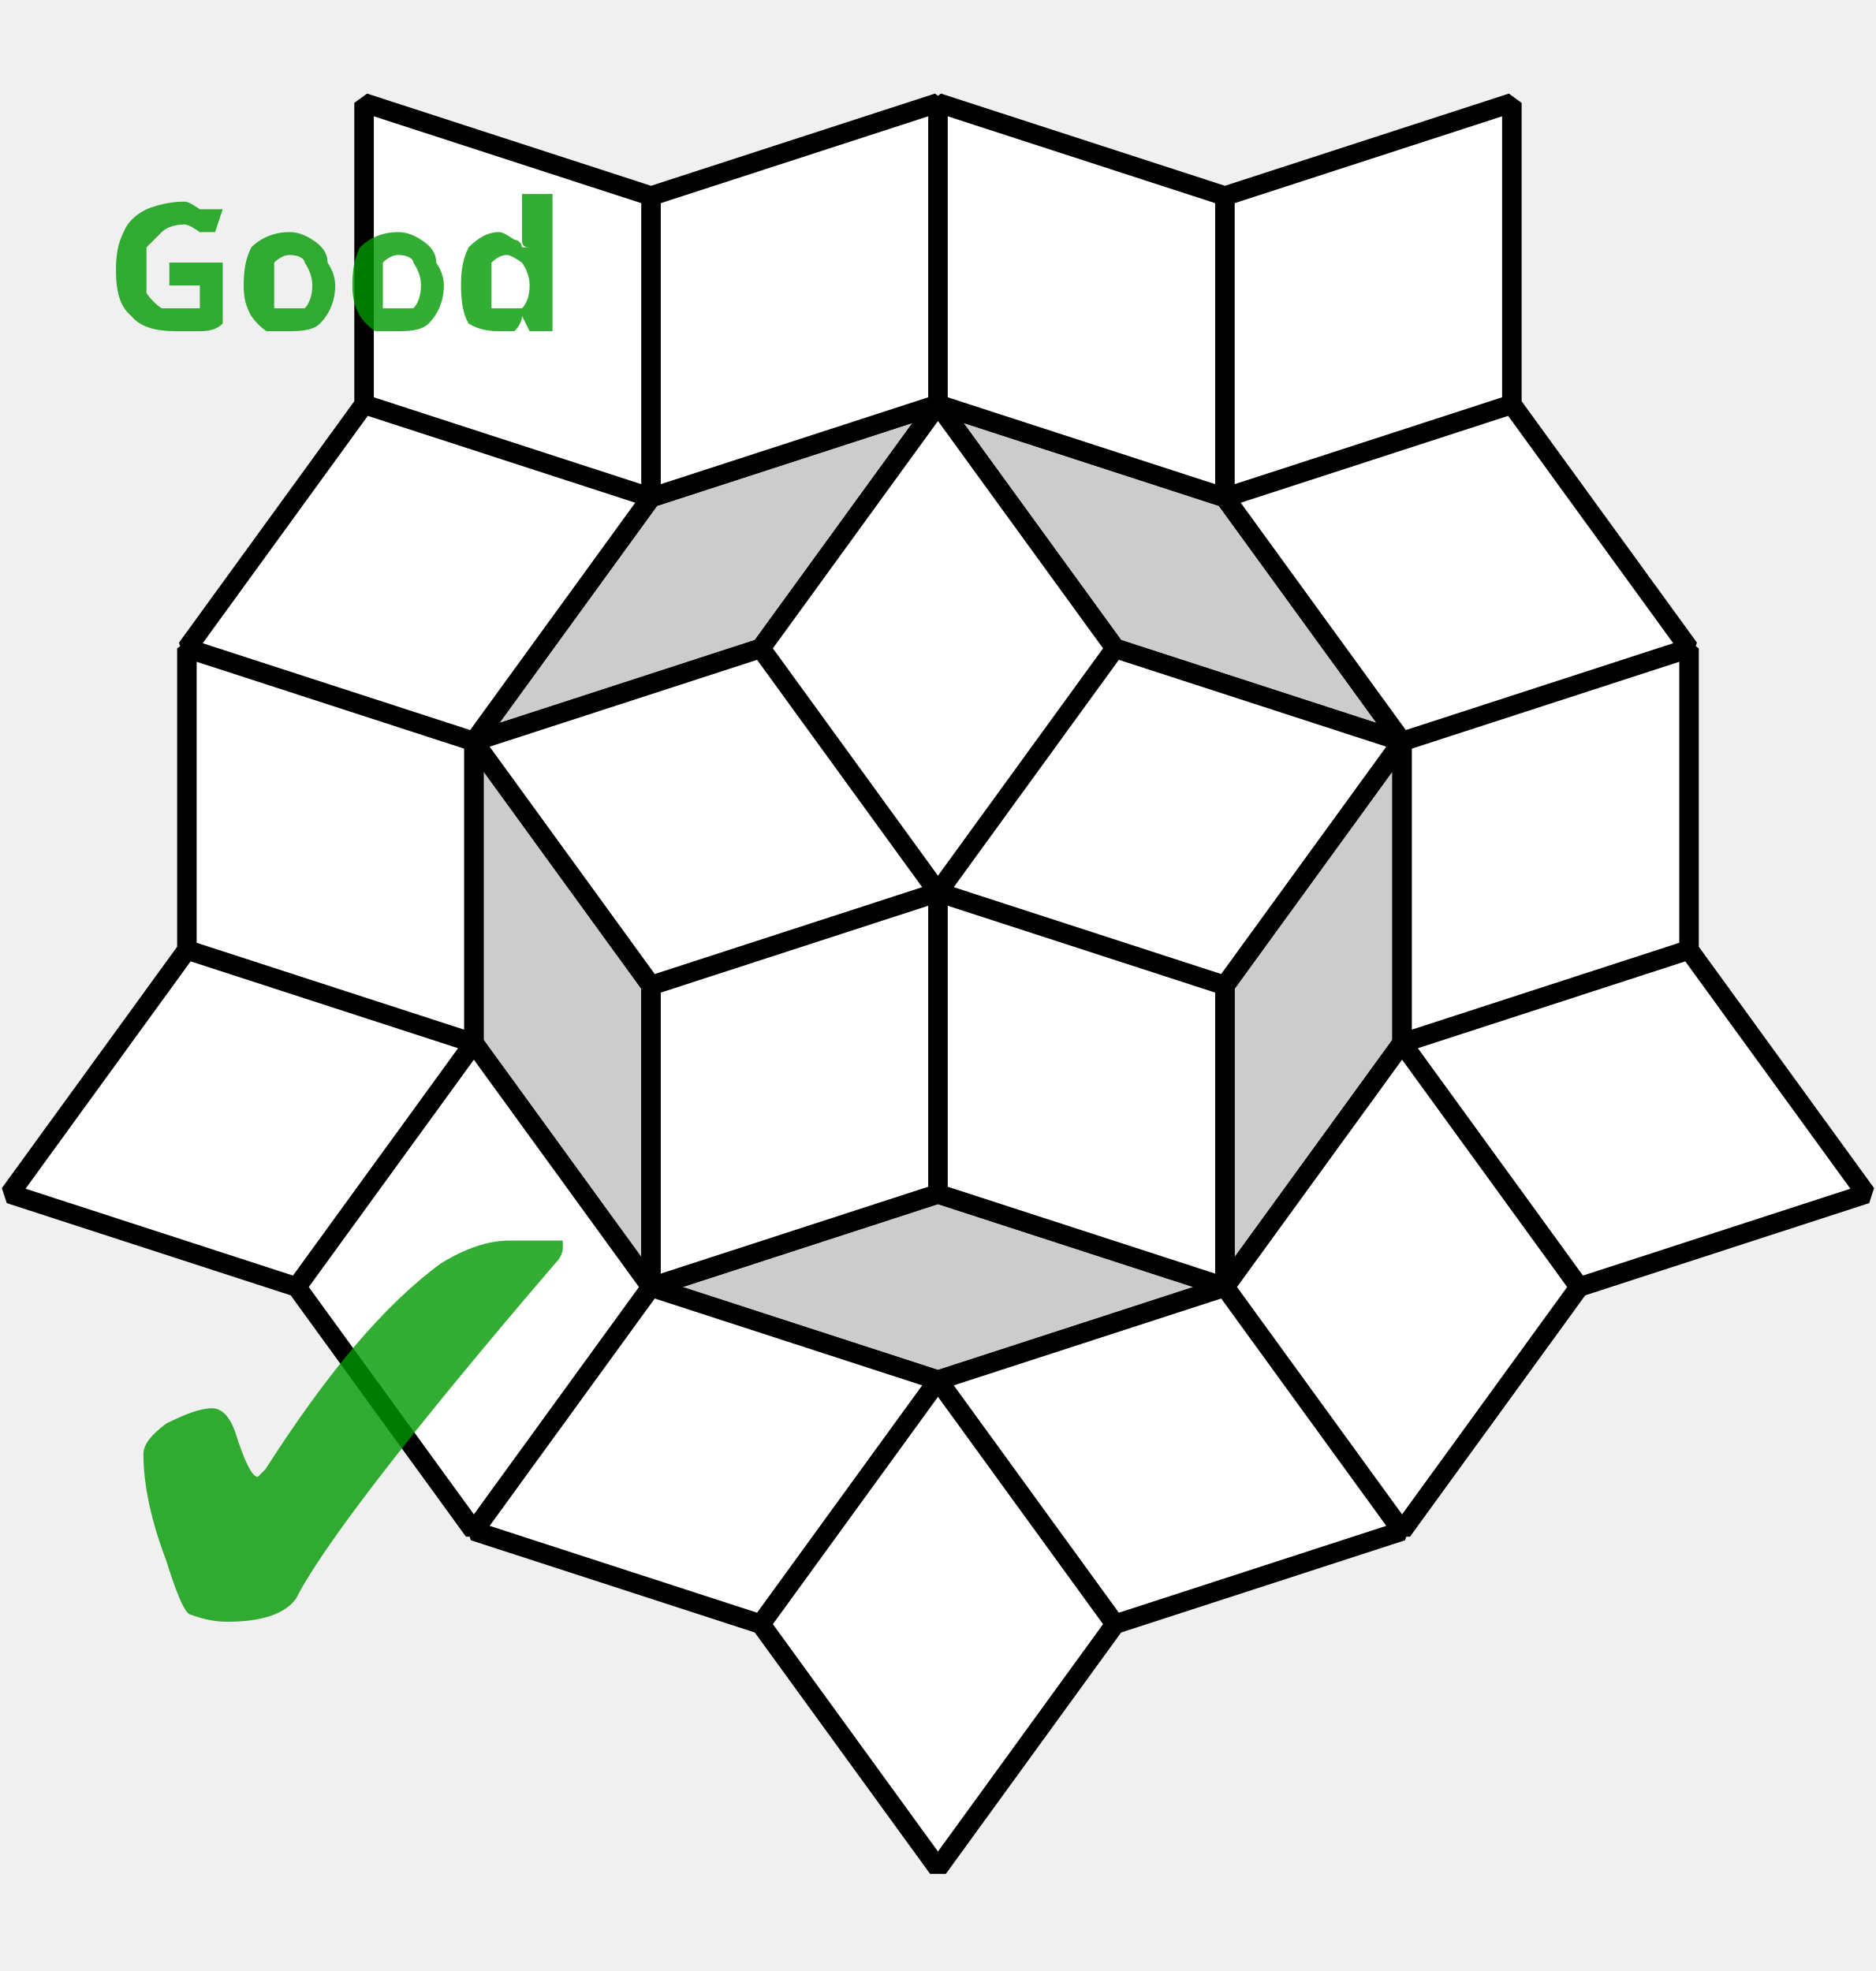
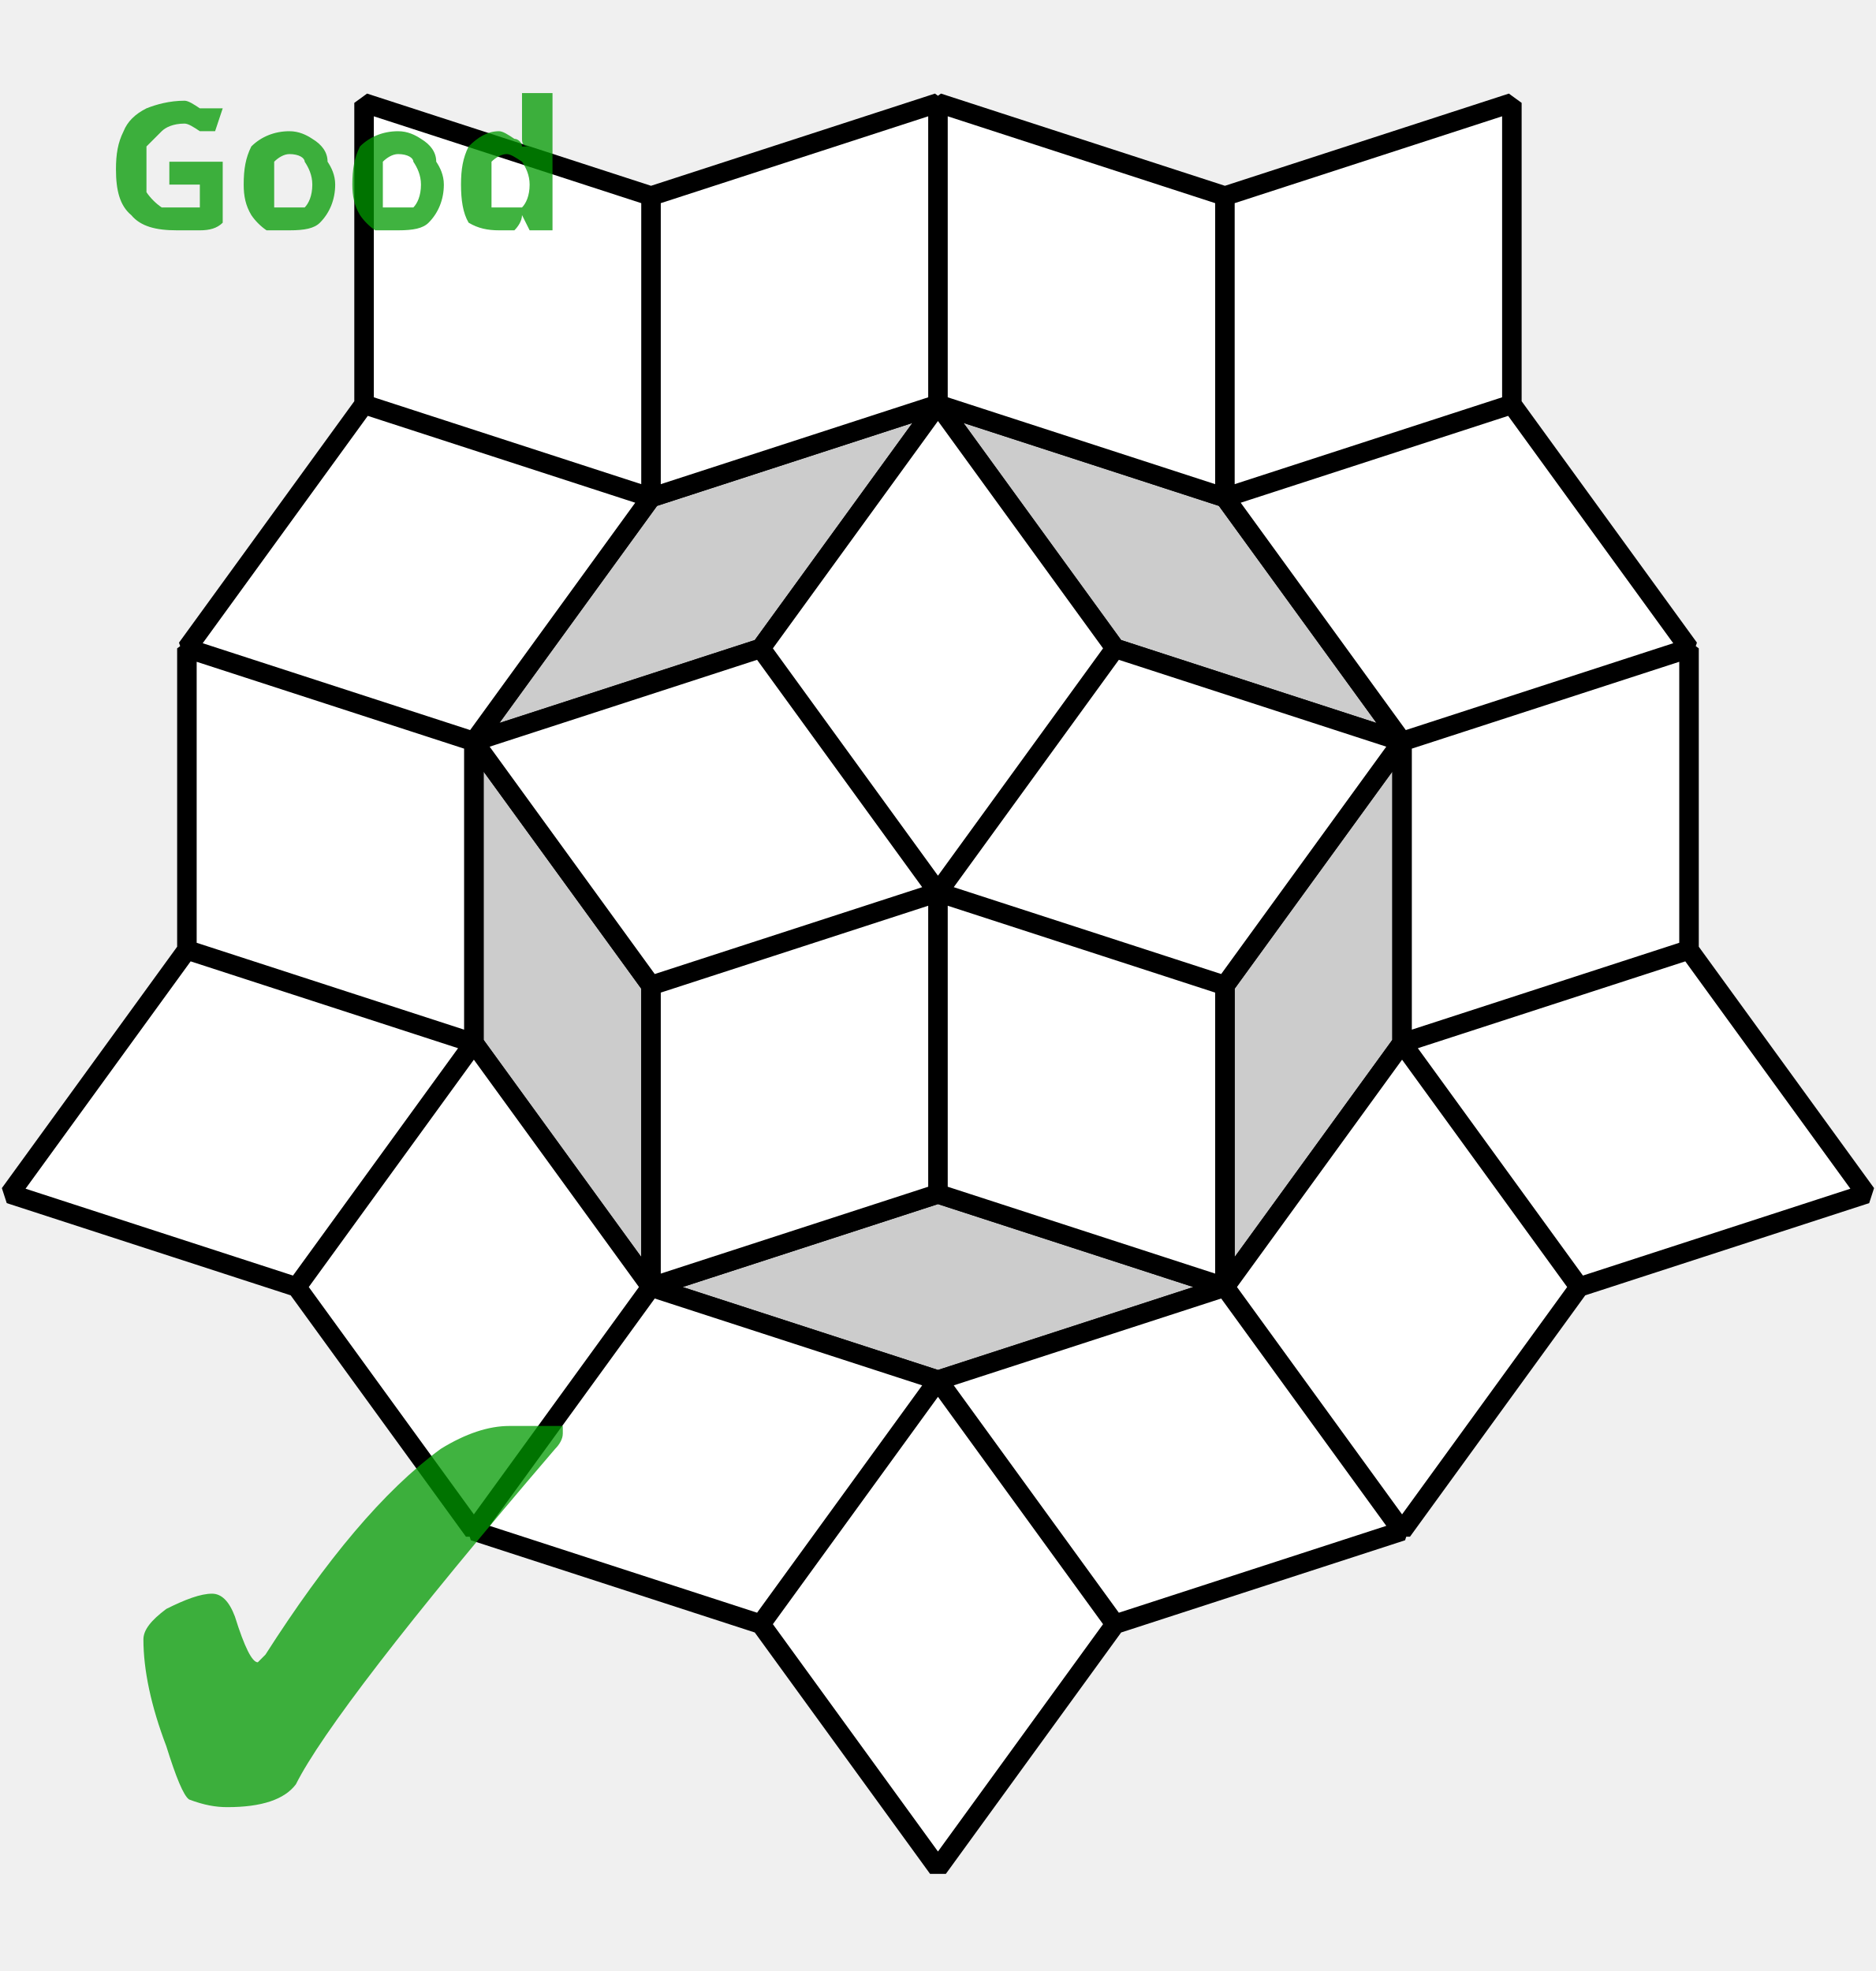
<svg xmlns="http://www.w3.org/2000/svg" width="192" height="201.773" viewBox="-1.922 -1.638 3.844 3.658" id="Path_5_round">
  <g stroke-width="0.04" stroke="#000">
    <path fill="#CCC" stroke-linejoin="round" d="M0 -1 L0.588 -0.809 0.951 -0.309 0.951 0.309 0.588 0.809 0 1 -0.588 0.809 -0.951 0.309 -0.951 -0.309 -0.588 -0.809 0 -1 -0.363 -0.5 -0.951 -0.309 -0.588 0.191 -0.588 0.809 0 0.618 0.588 0.809 0.588 0.191 0.951 -0.309 0.363 -0.5Z" />
    <path fill="#FFF" stroke-linejoin="bevel" d="  M0 0 L-0.363 -0.5 0 -1 0.363 -0.5 0 0 0.363 -0.5 0.951 -0.309 0.588 0.191 0 0 0.588 0.191 0.588 0.809 0 0.618 0 0 0 0.618 -0.588 0.809 -0.588 0.191 0 0 -0.588 0.191 -0.951 -0.309 -0.363 -0.5Z  M0.951 0.309 L1.314 0.809 0.951 1.309 0.588 0.809Z M0.951 0.309 L1.314 0.809 1.902 0.618 1.539 0.118Z M0.951 0.309 L1.539 0.118 1.539 -0.5 0.951 -0.309Z M0.588 -0.809 L1.176 -1 1.539 -0.5 0.951 -0.309Z M0.588 -0.809 L1.176 -1 1.176 -1.618 0.588 -1.427Z M0.588 -0.809 L0.588 -1.427 0 -1.618 0 -1Z M-0.588 -0.809 L-0.588 -1.427 0 -1.618 0 -1Z M-0.588 -0.809 L-0.588 -1.427 -1.176 -1.618 -1.176 -1Z M-0.588 -0.809 L-1.176 -1 -1.539 -0.5 -0.951 -0.309Z M-0.951 0.309 L-1.539 0.118 -1.539 -0.5 -0.951 -0.309Z M-0.951 0.309 L-1.539 0.118 -1.902 0.618 -1.314 0.809Z M-0.951 0.309 L-1.314 0.809 -0.951 1.309 -0.588 0.809Z M0 1 L-0.363 1.5 -0.951 1.309 -0.588 0.809Z M0 1 L-0.363 1.5 0 2 0.363 1.5Z M0 1 L0.363 1.5 0.951 1.309 0.588 0.809Z " />
  </g>
  <g font-family="sans-serif" fill="#090" text-anchor="left">
-     <g font-size="0.12em" opacity="0.8" transform="translate(-1.8,1.62)">
-       <text alignment-baseline="middle">✔</text>
+     <g font-size="0.03em" opacity="0.75" transform="translate(-1.7,-1.63803)" font-weight="bold">
+       <text dominant-baseline="hanging">Good</text>
    </g>
-     <g font-size="0.03em" opacity="0.8" transform="translate(-1.7,-1.15)" font-weight="bold">
-       <text alignment-baseline="middle">Good</text>
+     <g font-size="0.12em" opacity="0.75" transform="translate(-1.8,2)">
+       <text vertical-align="text-bottom">✔</text>
    </g>
  </g>
</svg>
